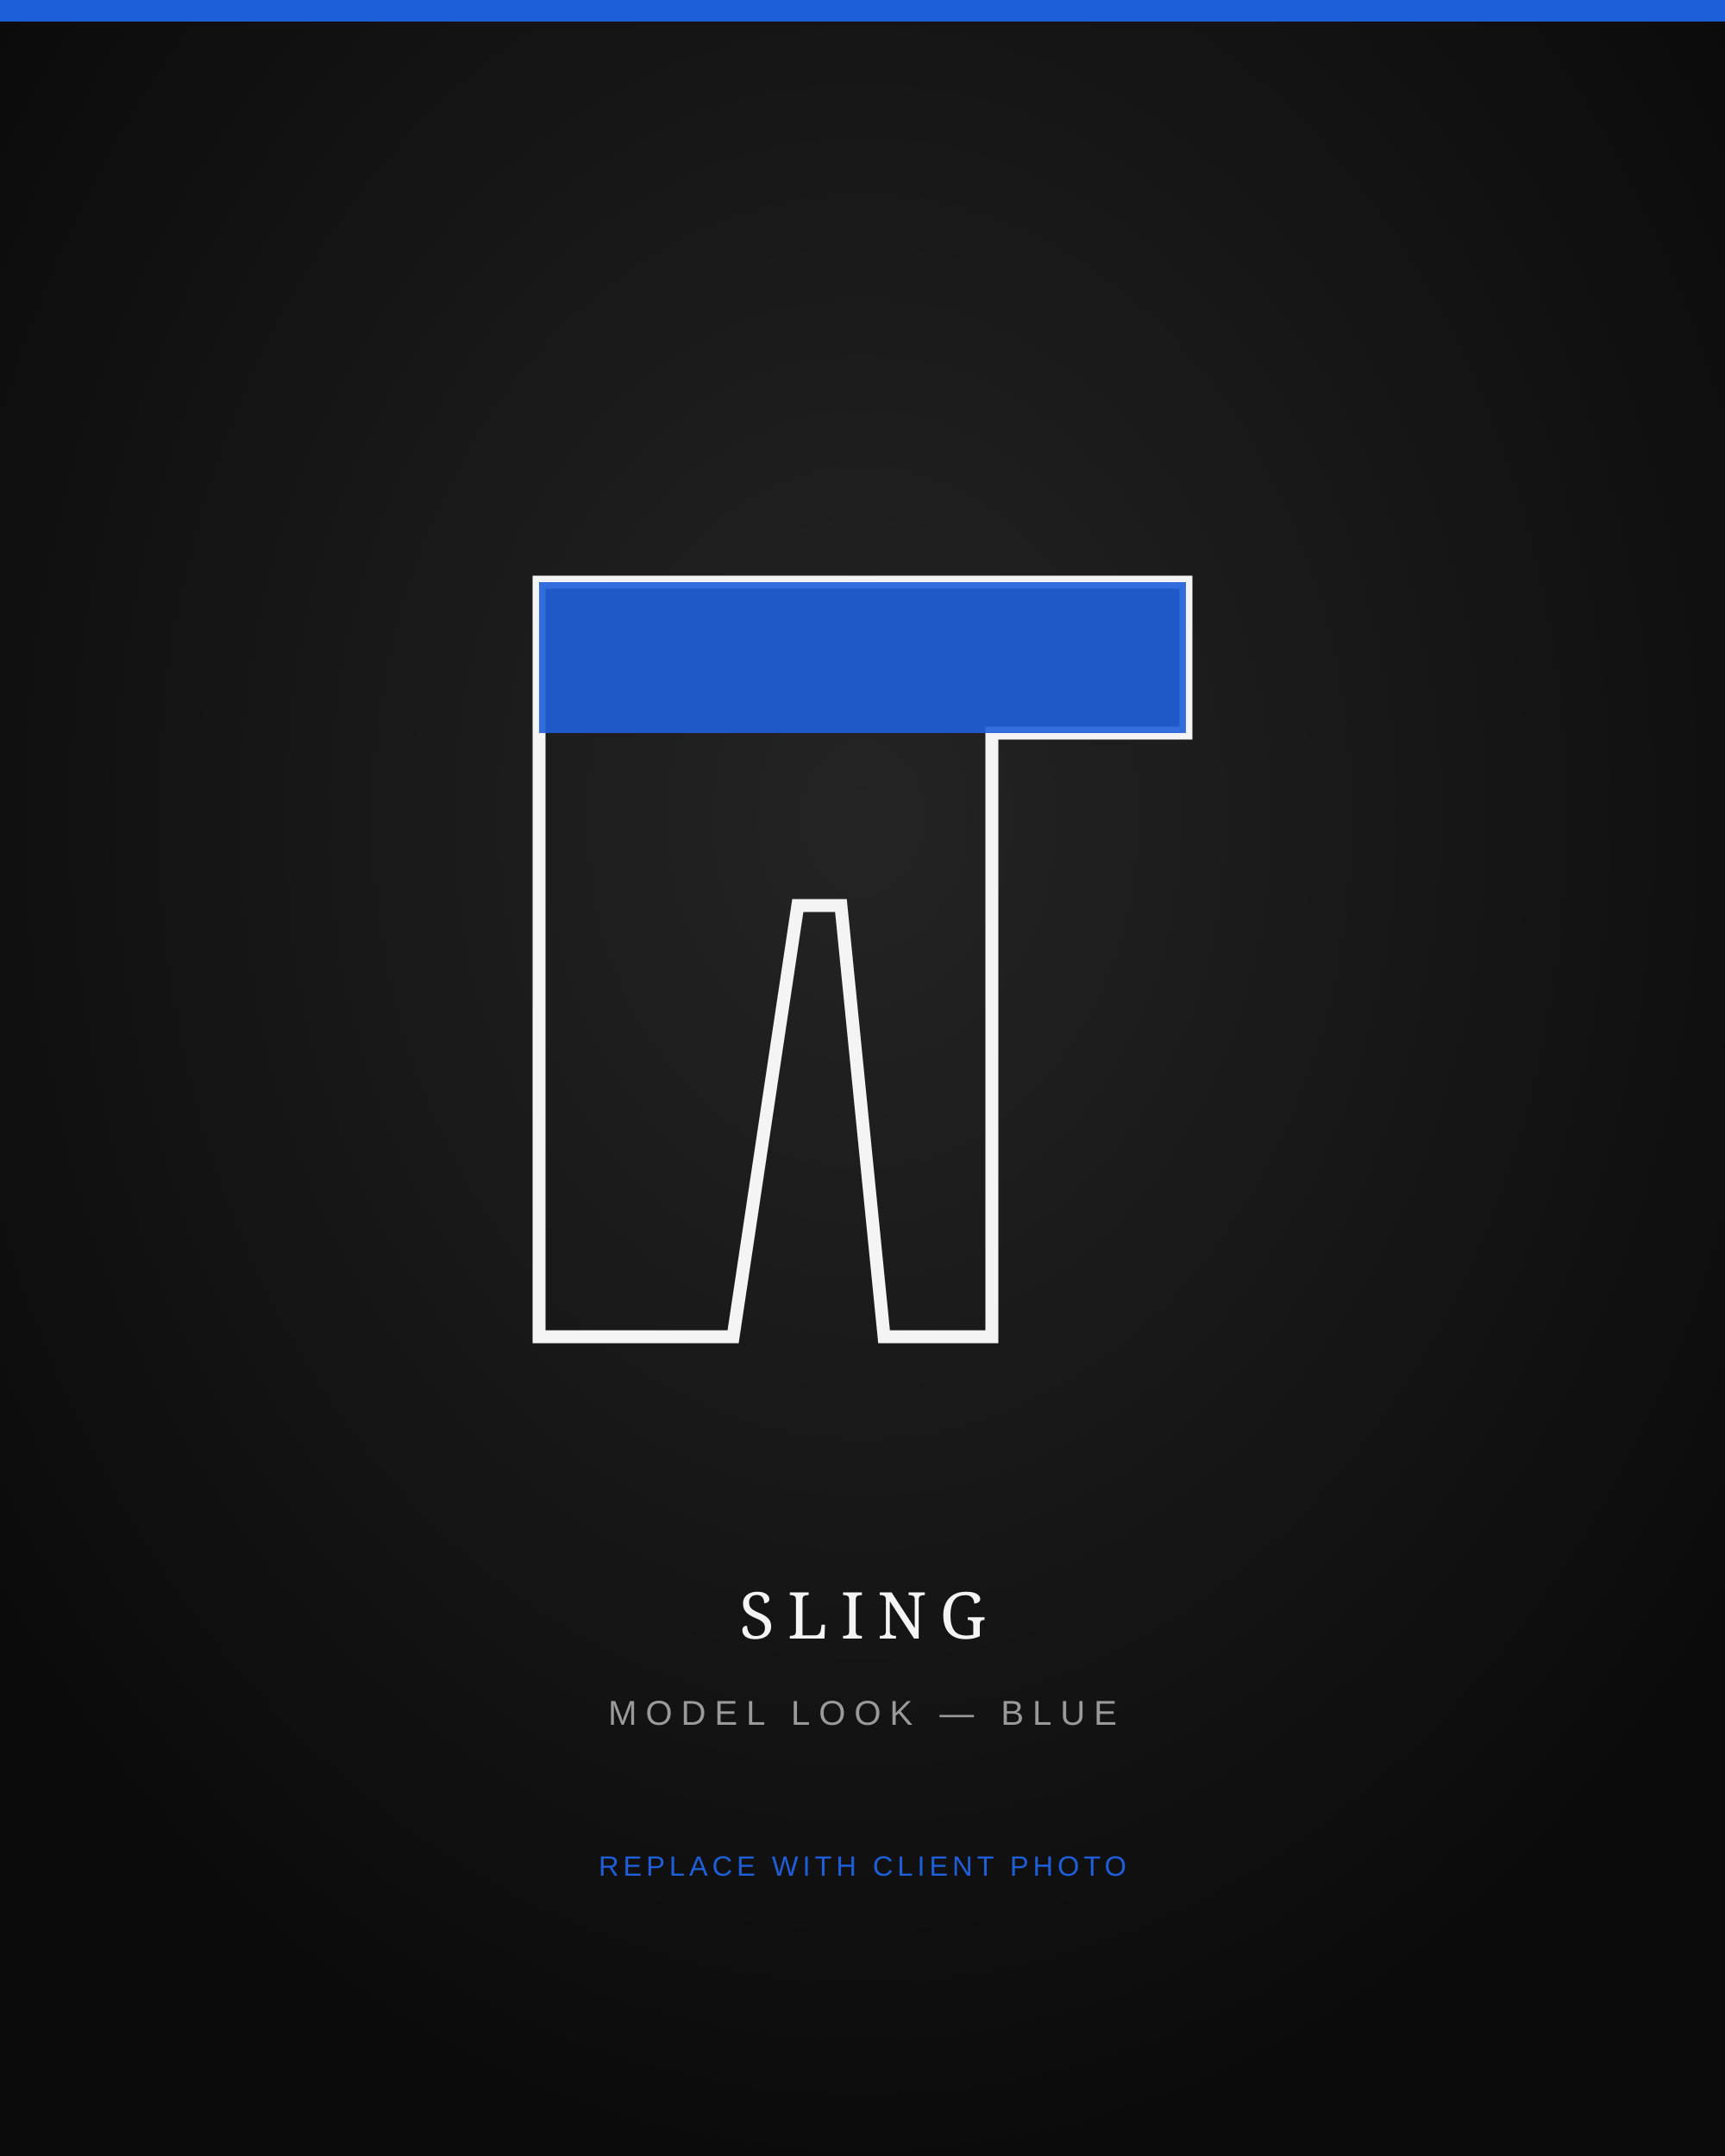
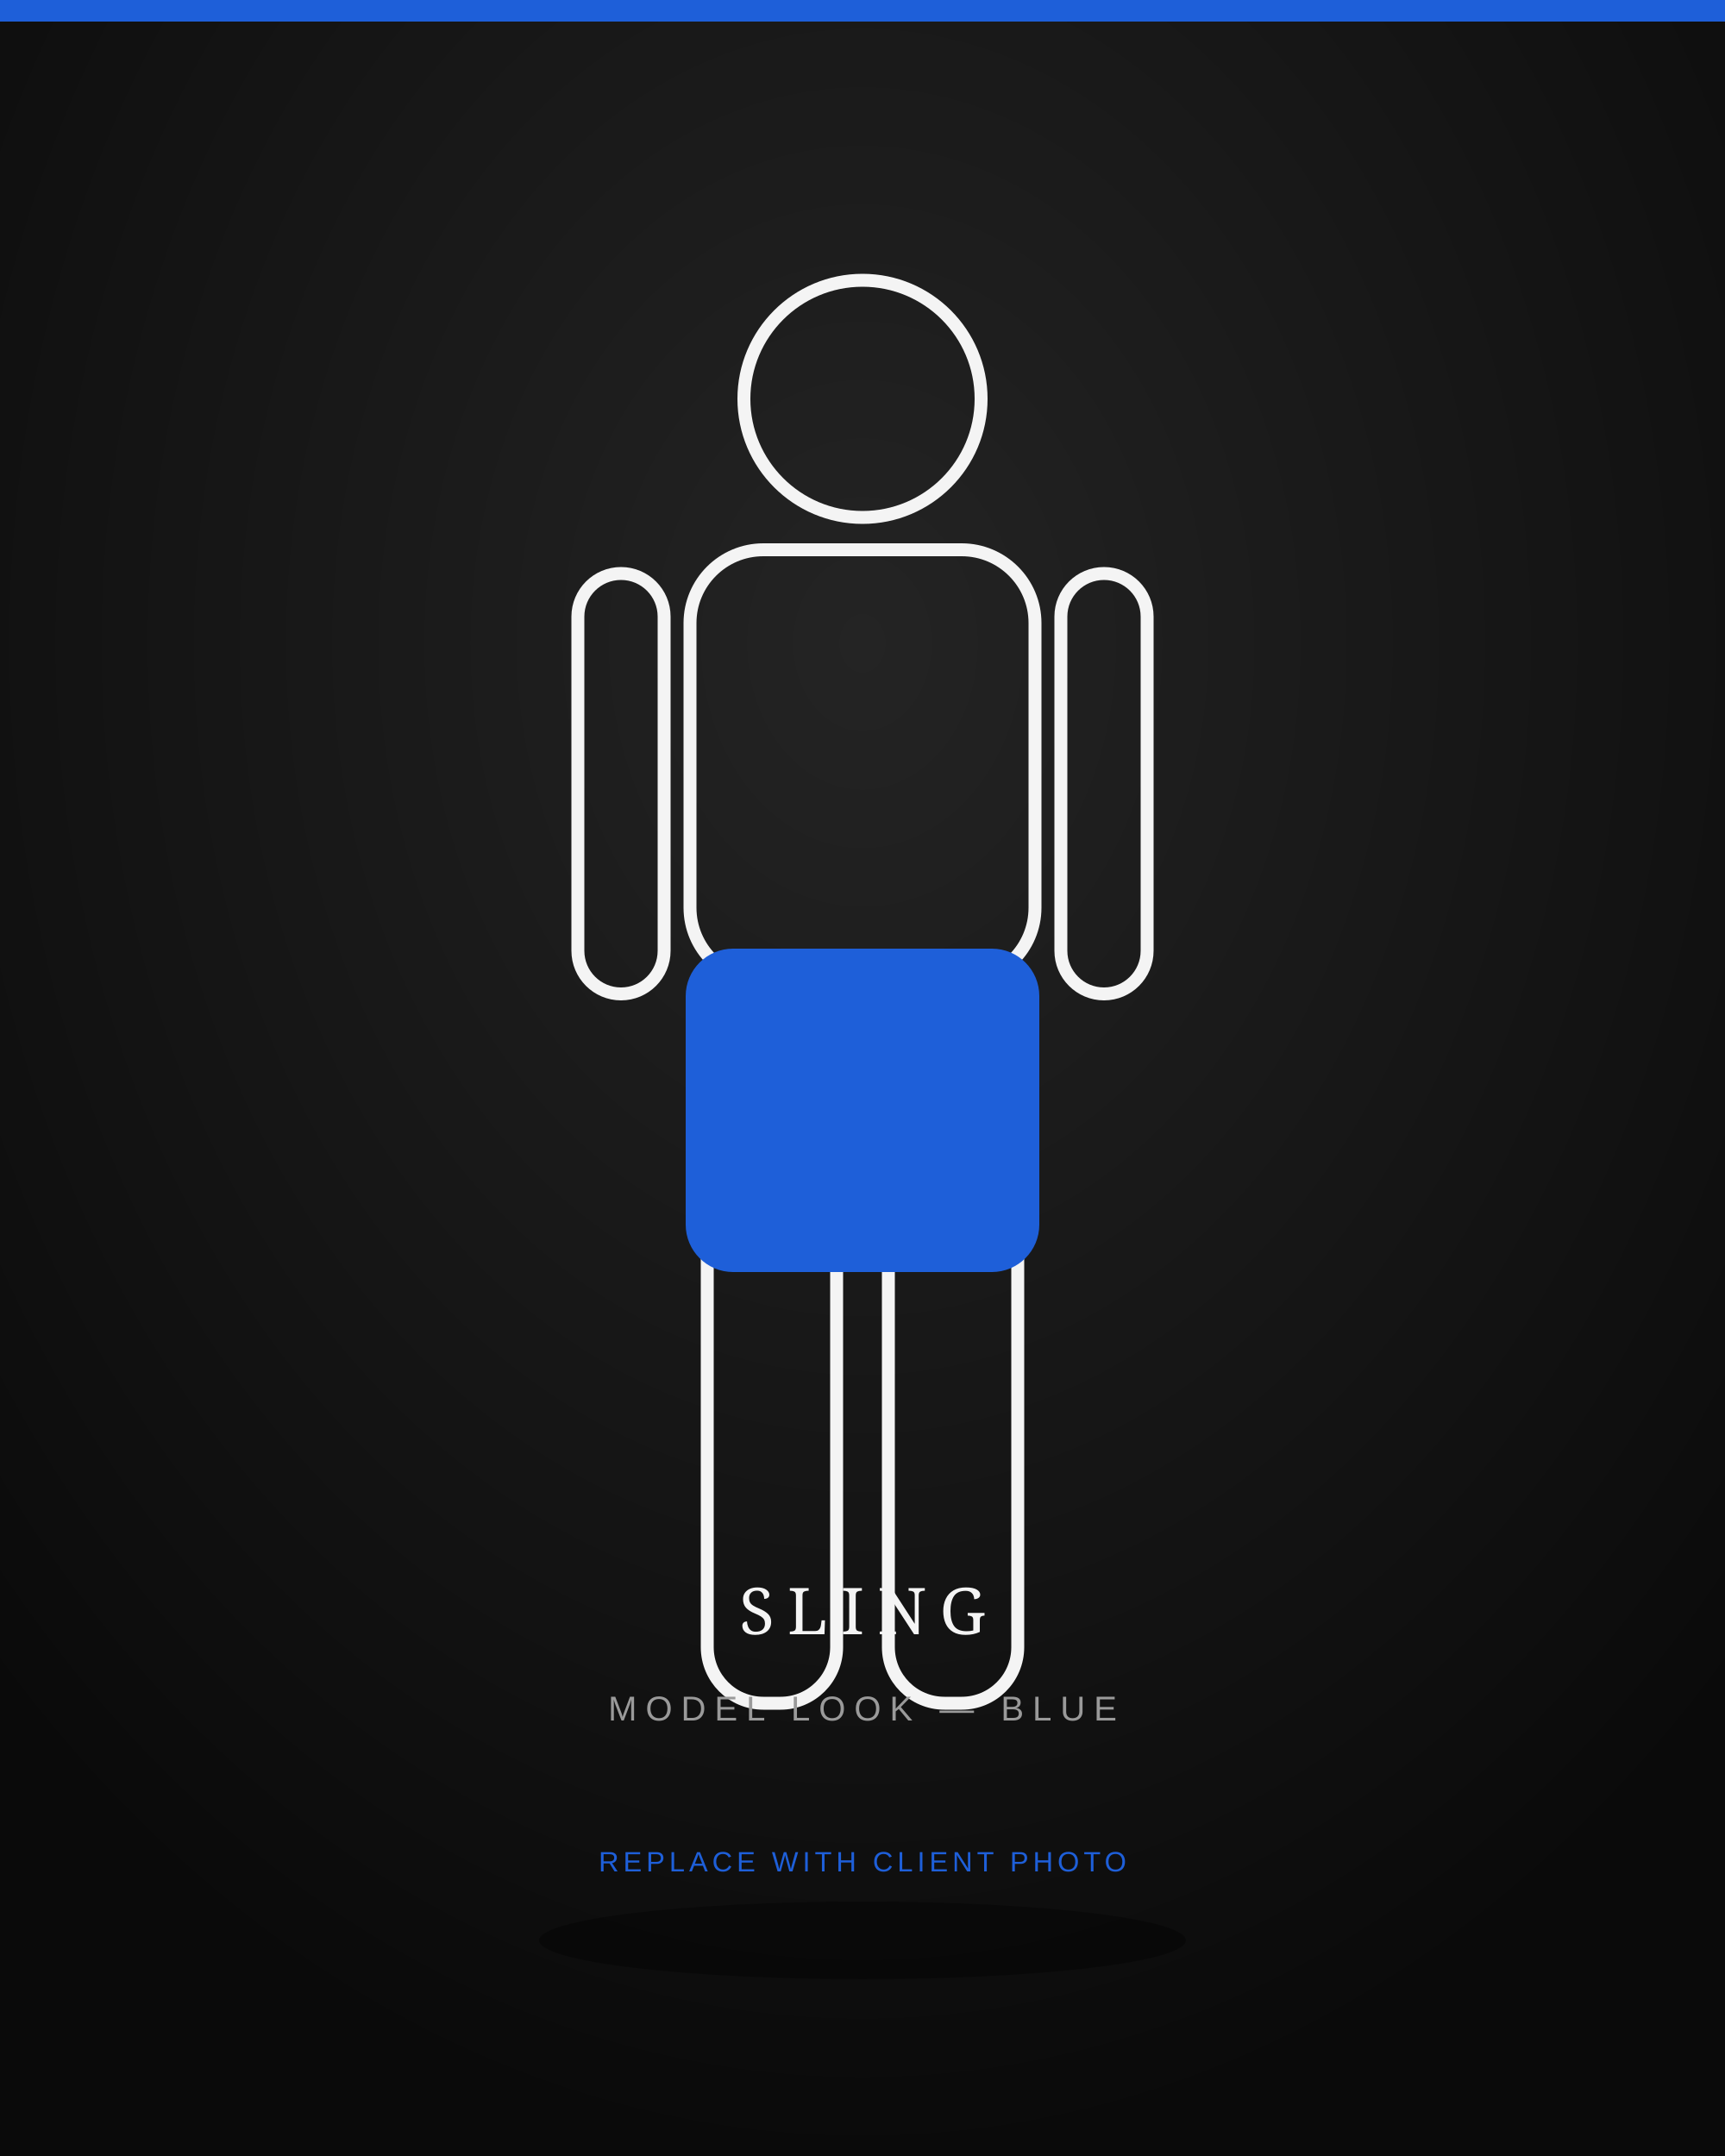
<svg xmlns="http://www.w3.org/2000/svg" viewBox="0 0 800 1000">
  <defs>
-     <radialGradient id="glow1" cx="50%" cy="38%" r="65%">
+     <radialGradient id="glow1" cx="50%" cy="30%" r="70%">
      <stop offset="0%" stop-color="#242424" />
      <stop offset="100%" stop-color="#0a0a0a" />
    </radialGradient>
  </defs>
  <rect width="800" height="1000" fill="url(#glow1)" />
  <rect x="0" y="0" width="800" height="10" fill="#1e5fd9" />
-   <g transform="translate(400,430)">
-     <path d="M-150,-160 L150,-160 L150,-90 L60,-90 L60,190 L10,190 L-10,-10 L-30,-10 L-60,190 L-150,190 Z" fill="none" stroke="#f4f4f4" stroke-width="6" />
-     <path d="M-150,-160 L150,-160 L150,-90 L-150,-90 Z" fill="#1e5fd9" opacity="0.9" />
+   <ellipse cx="400" cy="900" rx="150" ry="18" fill="#000" opacity="0.35" />
+   <g fill="none" stroke="#f4f4f4" stroke-width="6" stroke-linejoin="round" stroke-linecap="round">
+     <circle cx="400" cy="185" r="55" />
+     <rect x="320" y="255" width="160" height="200" rx="34" />
+     <rect x="268" y="266" width="40" height="195" rx="20" />
+     <rect x="492" y="266" width="40" height="195" rx="20" />
+     <rect x="328" y="445" width="60" height="345" rx="26" />
+     <rect x="412" y="445" width="60" height="345" rx="26" />
  </g>
-   <text x="400" y="760" text-anchor="middle" fill="#f4f4f4" font-family="Georgia, serif" font-size="30" letter-spacing="6">SLING</text>
-   <text x="400" y="800" text-anchor="middle" fill="#9a9a9a" font-family="Arial, sans-serif" font-size="16" letter-spacing="4">MODEL LOOK — BLUE</text>
-   <text x="400" y="870" text-anchor="middle" fill="#1e5fd9" font-family="Arial, sans-serif" font-size="13" letter-spacing="2">REPLACE WITH CLIENT PHOTO</text>
+   <rect x="318" y="440" width="164" height="150" rx="22" fill="#1e5fd9" />
+   <text x="400" y="758" text-anchor="middle" fill="#f4f4f4" font-family="Georgia, serif" font-size="30" letter-spacing="6">SLING</text>
+   <text x="400" y="798" text-anchor="middle" fill="#9a9a9a" font-family="Arial, sans-serif" font-size="16" letter-spacing="4">MODEL LOOK — BLUE</text>
+   <text x="400" y="868" text-anchor="middle" fill="#1e5fd9" font-family="Arial, sans-serif" font-size="13" letter-spacing="2">REPLACE WITH CLIENT PHOTO</text>
</svg>
